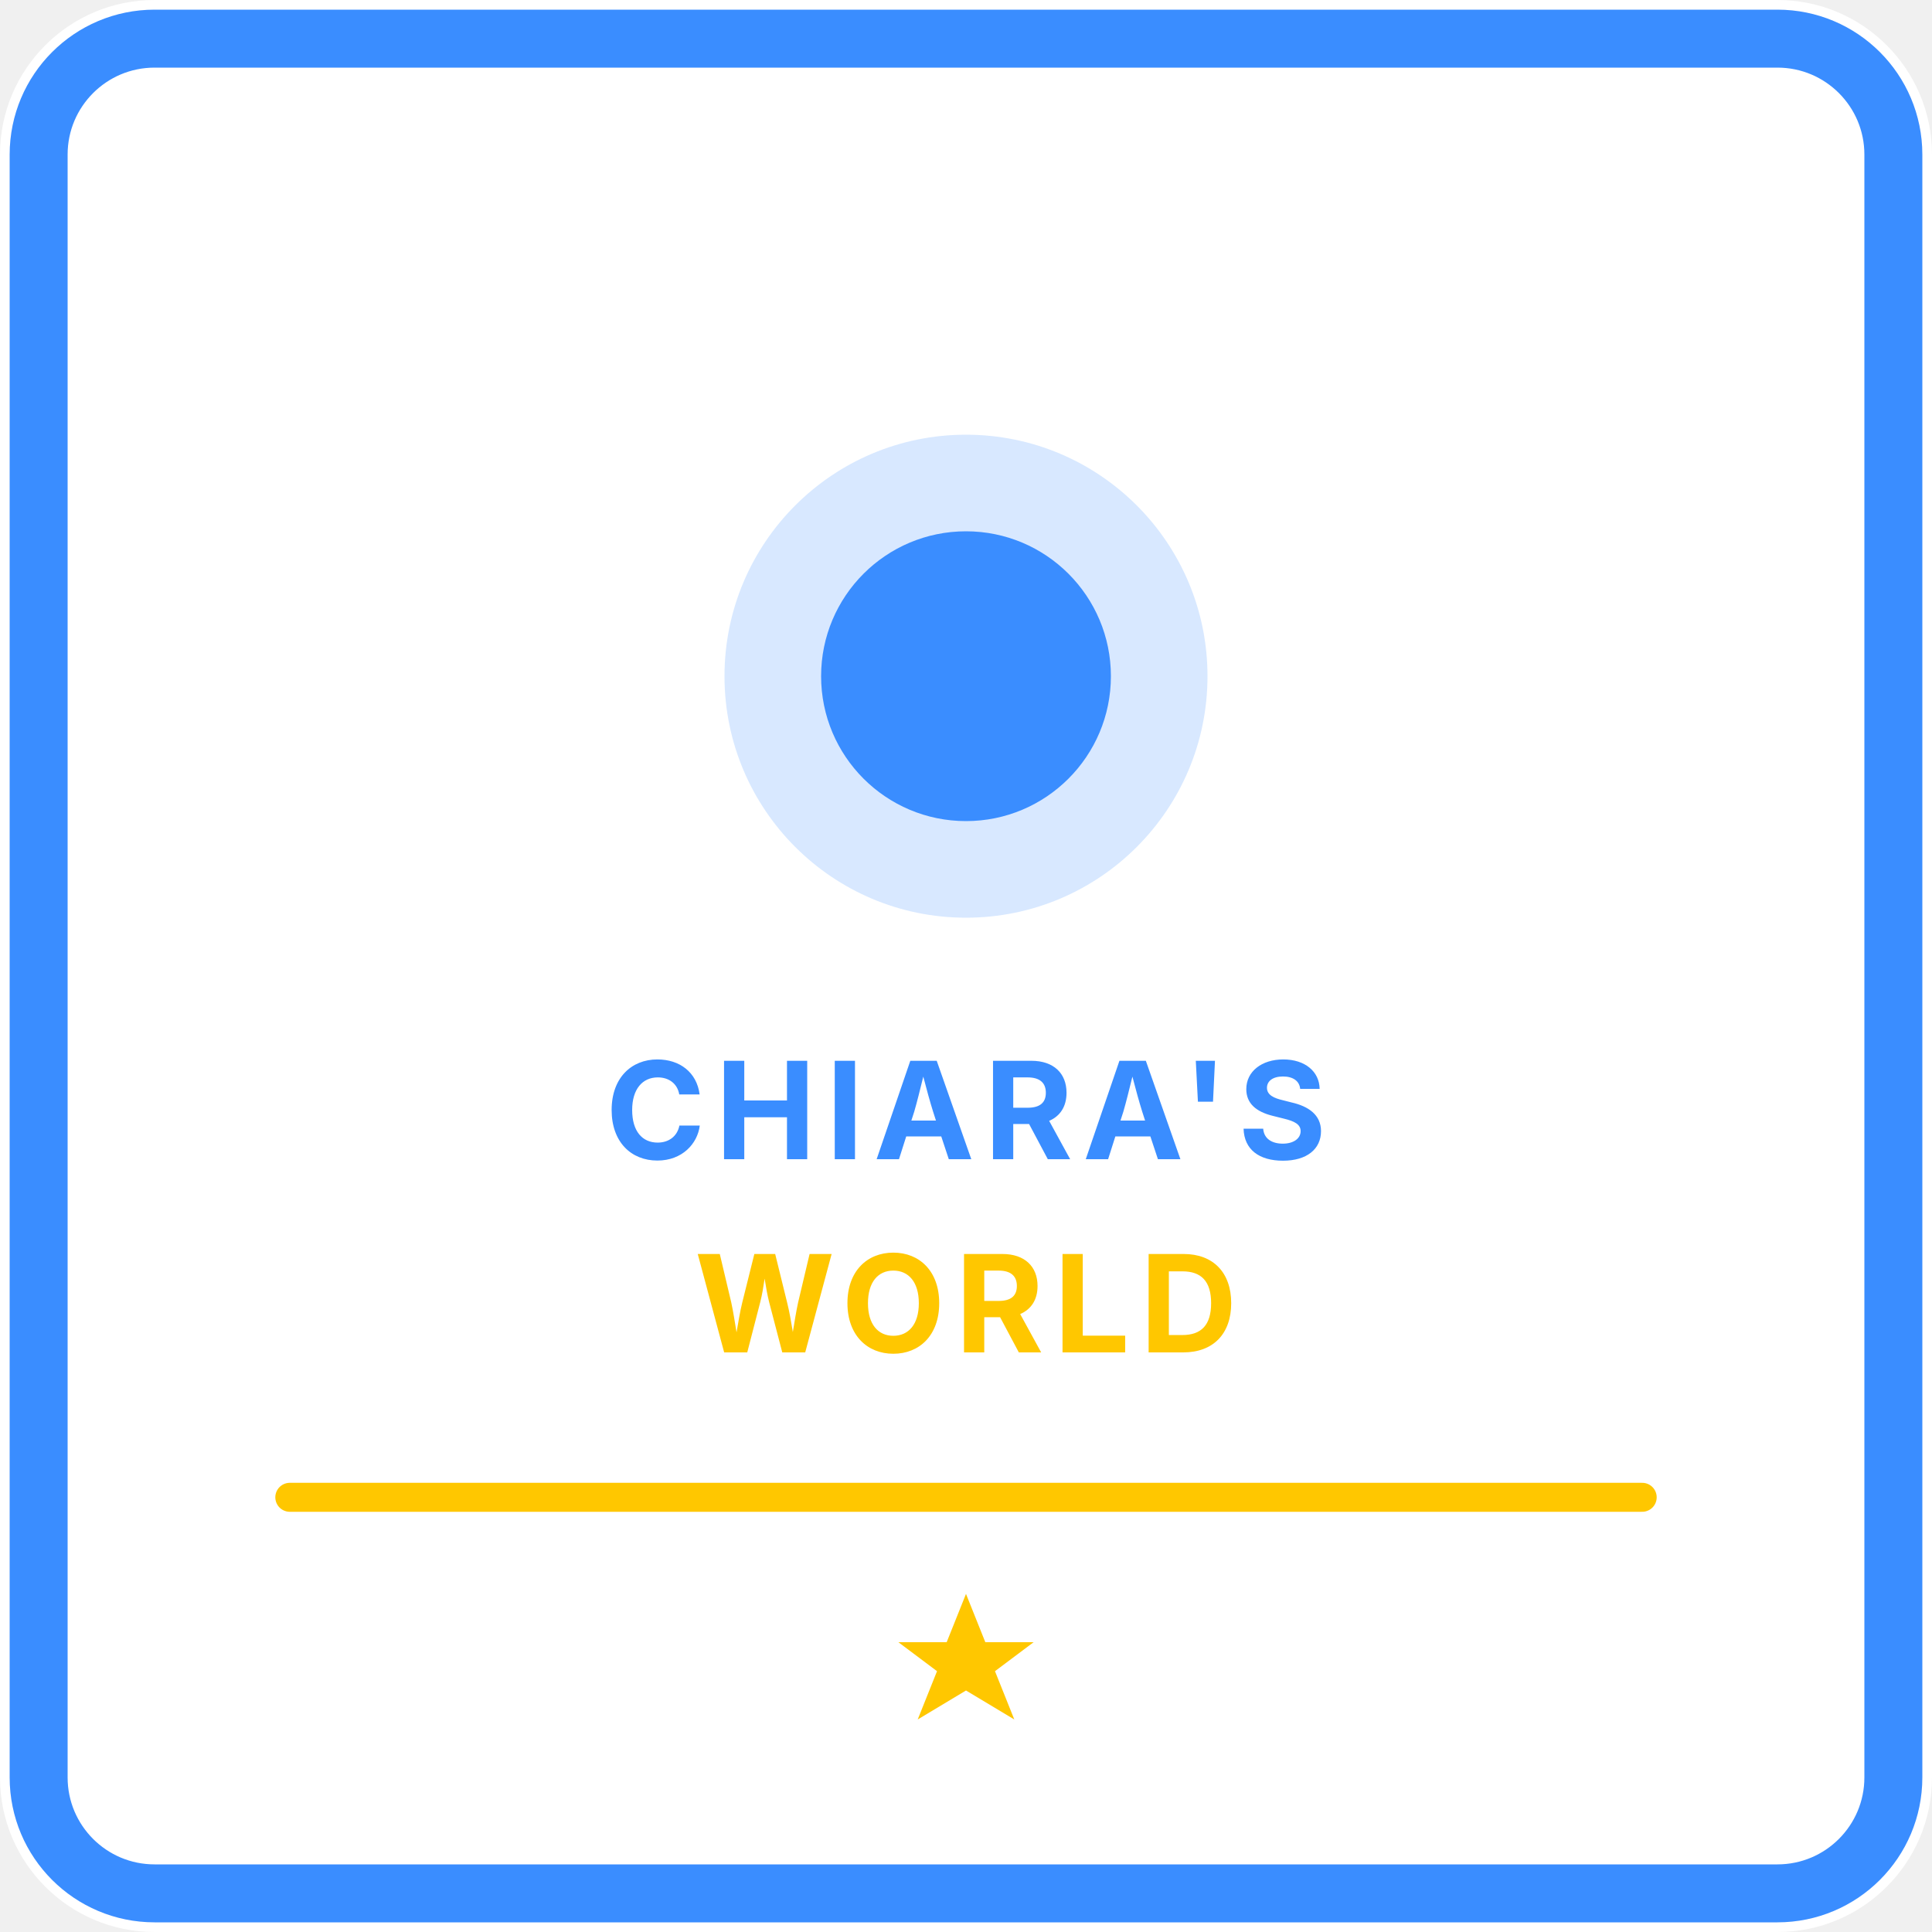
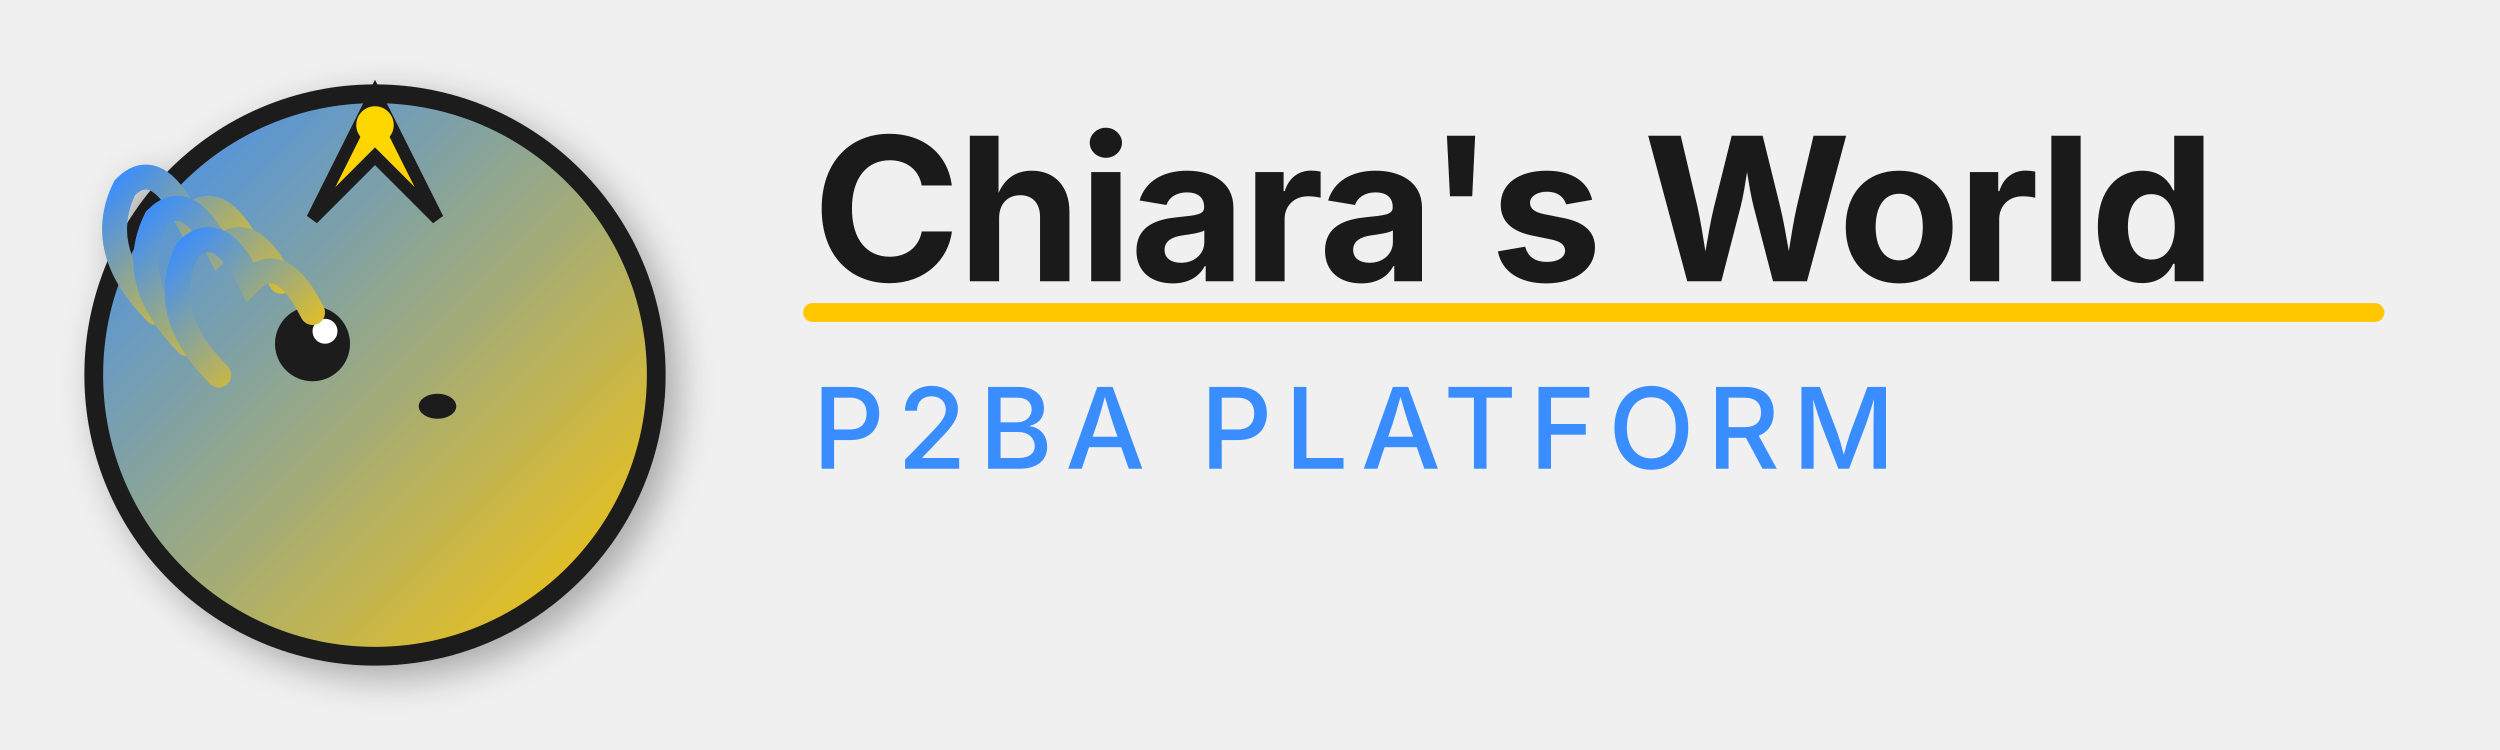
- <svg xmlns="http://www.w3.org/2000/svg" width="200" height="200">
-   <rect width="200" height="200" fill="#FFFFFF" rx="16" />
-   <rect x="4" y="4" width="192" height="192" fill="none" stroke="#3A8DFF" stroke-width="6" rx="12" />
-   <circle cx="100" cy="70" r="25" fill="#3A8DFF" opacity="0.2" />
-   <circle cx="100" cy="70" r="15" fill="#3A8DFF" />
-   <text x="100" y="120" font-family="Inter, sans-serif" font-size="14" font-weight="700" fill="#3A8DFF" text-anchor="middle" letter-spacing="1">CHIARA'S</text>
-   <text x="100" y="140" font-family="Inter, sans-serif" font-size="14" font-weight="700" fill="#FFC700" text-anchor="middle" letter-spacing="1">WORLD</text>
-   <line x1="30" y1="155" x2="170" y2="155" stroke="#FFC700" stroke-width="3" stroke-linecap="round" />
-   <polygon points="100,165 102,170 107,170 103,173 105,178 100,175 95,178 97,173 93,170 98,170" fill="#FFC700" />
+ <svg xmlns="http://www.w3.org/2000/svg" viewBox="0 0 400 120" width="400" height="120">
+   <defs>
+     <linearGradient id="unicornGradient" x1="0%" y1="0%" x2="100%" y2="100%">
+       <stop offset="0%" style="stop-color:#3A8DFF;stop-opacity:1" />
+       <stop offset="100%" style="stop-color:#FFC700;stop-opacity:1" />
+     </linearGradient>
+     <linearGradient id="hornGradient" x1="0%" y1="0%" x2="100%" y2="100%">
+       <stop offset="0%" style="stop-color:#FFC700;stop-opacity:1" />
+       <stop offset="50%" style="stop-color:#FFD700;stop-opacity:1" />
+       <stop offset="100%" style="stop-color:#FFC700;stop-opacity:1" />
+     </linearGradient>
+     <filter id="shadow" x="-50%" y="-50%" width="200%" height="200%">
+       <feGaussianBlur in="SourceAlpha" stdDeviation="3" />
+       <feOffset dx="2" dy="2" result="offsetblur" />
+       <feComponentTransfer>
+         <feFuncA type="linear" slope="0.3" />
+       </feComponentTransfer>
+       <feMerge>
+         <feMergeNode />
+         <feMergeNode in="SourceGraphic" />
+       </feMerge>
+     </filter>
+   </defs>
+   <g filter="url(#shadow)">
+     <circle cx="60" cy="60" r="45" fill="url(#unicornGradient)" stroke="#1a1a1a" stroke-width="3" />
+     <path d="M 60 15 L 50 35 L 55 30 L 60 25 L 65 30 L 70 35 Z" fill="url(#hornGradient)" stroke="#1a1a1a" stroke-width="2" />
+     <circle cx="60" cy="20" r="3" fill="#FFD700" />
+     <circle cx="50" cy="55" r="6" fill="#1a1a1a" />
+     <circle cx="52" cy="53" r="2" fill="#FFFFFF" />
+     <ellipse cx="70" cy="65" rx="3" ry="2" fill="#1a1a1a" />
+     <path d="M 25 50 Q 15 40, 20 30 Q 25 25, 30 35 Q 35 30, 40 40" fill="none" stroke="url(#unicornGradient)" stroke-width="4" stroke-linecap="round" />
+     <path d="M 30 55 Q 20 45, 25 35 Q 30 30, 35 40 Q 40 35, 45 45" fill="none" stroke="url(#unicornGradient)" stroke-width="4" stroke-linecap="round" />
+     <path d="M 35 60 Q 25 50, 30 40 Q 35 35, 40 45 Q 45 40, 50 50" fill="none" stroke="url(#unicornGradient)" stroke-width="4" stroke-linecap="round" />
+   </g>
+   <g>
+     <text x="130" y="45" font-family="Inter, -apple-system, BlinkMacSystemFont, sans-serif" font-size="32" font-weight="700" fill="#1a1a1a" letter-spacing="-0.5px">
+       Chiara's World
+     </text>
+     <text x="130" y="75" font-family="Inter, -apple-system, BlinkMacSystemFont, sans-serif" font-size="18" font-weight="500" fill="#3A8DFF" letter-spacing="2px">
+       P2BA PLATFORM
+     </text>
+     <line x1="130" y1="50" x2="380" y2="50" stroke="#FFC700" stroke-width="3" stroke-linecap="round" />
+   </g>
</svg>
